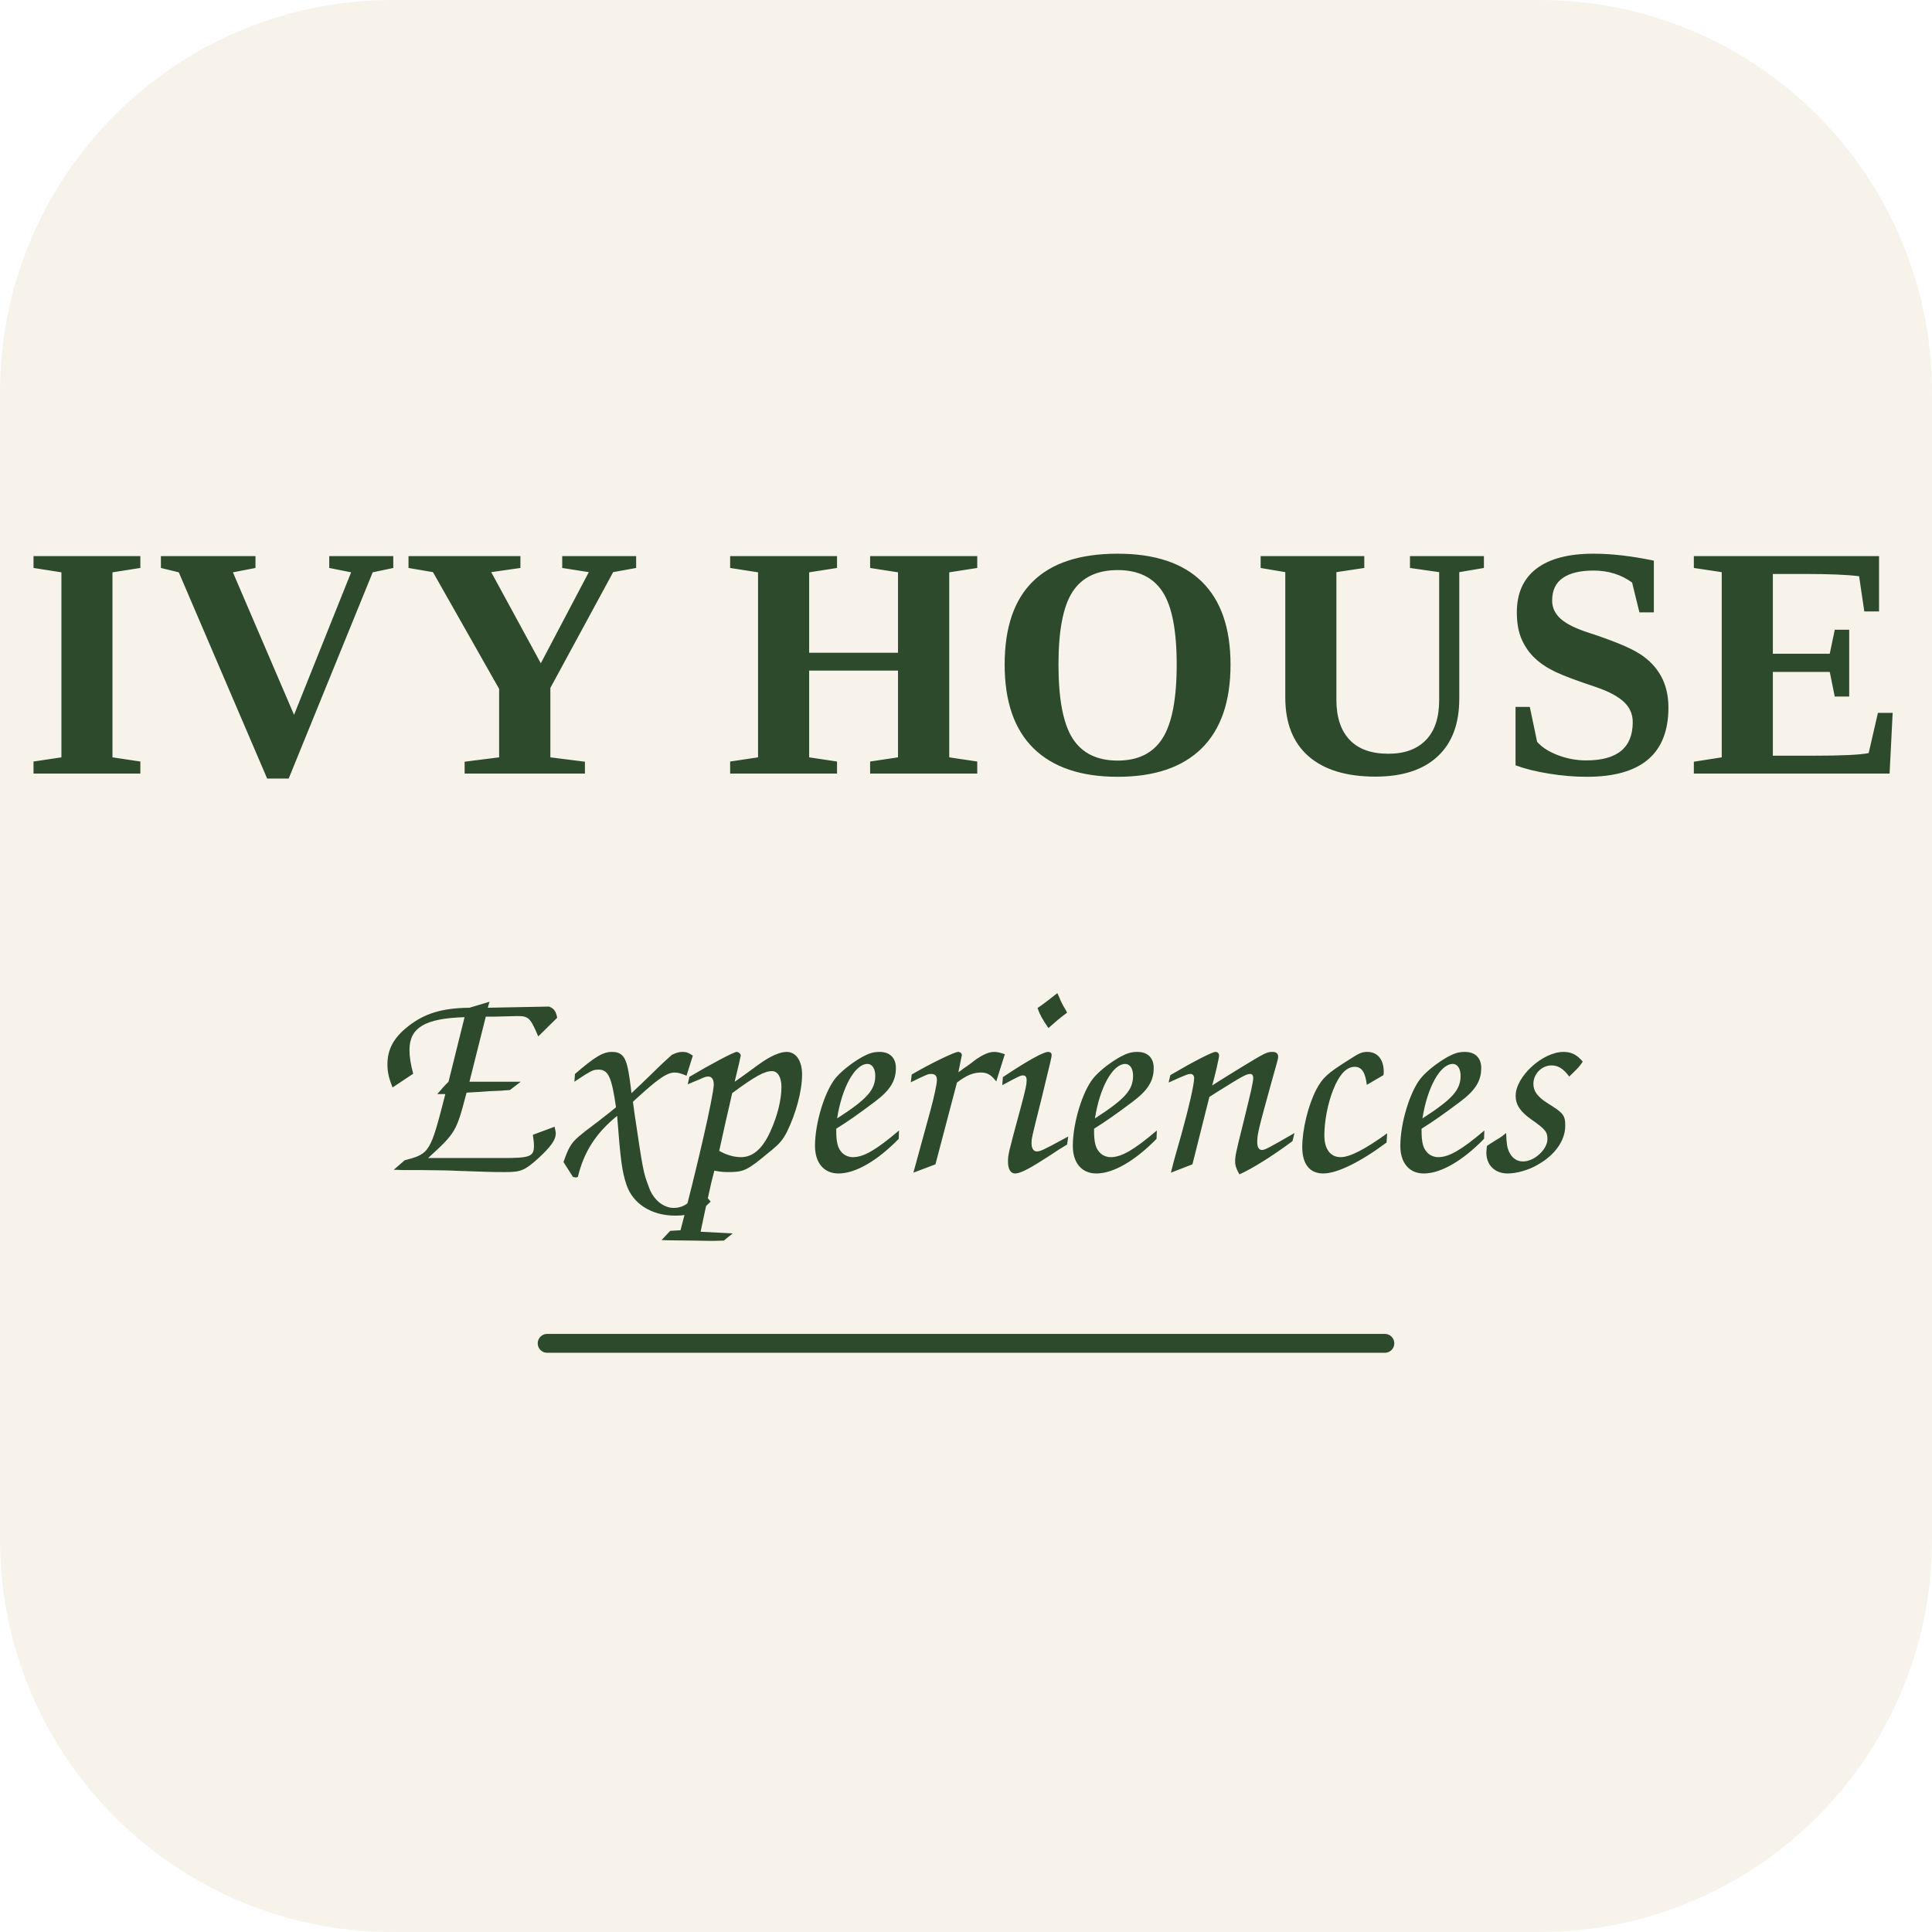
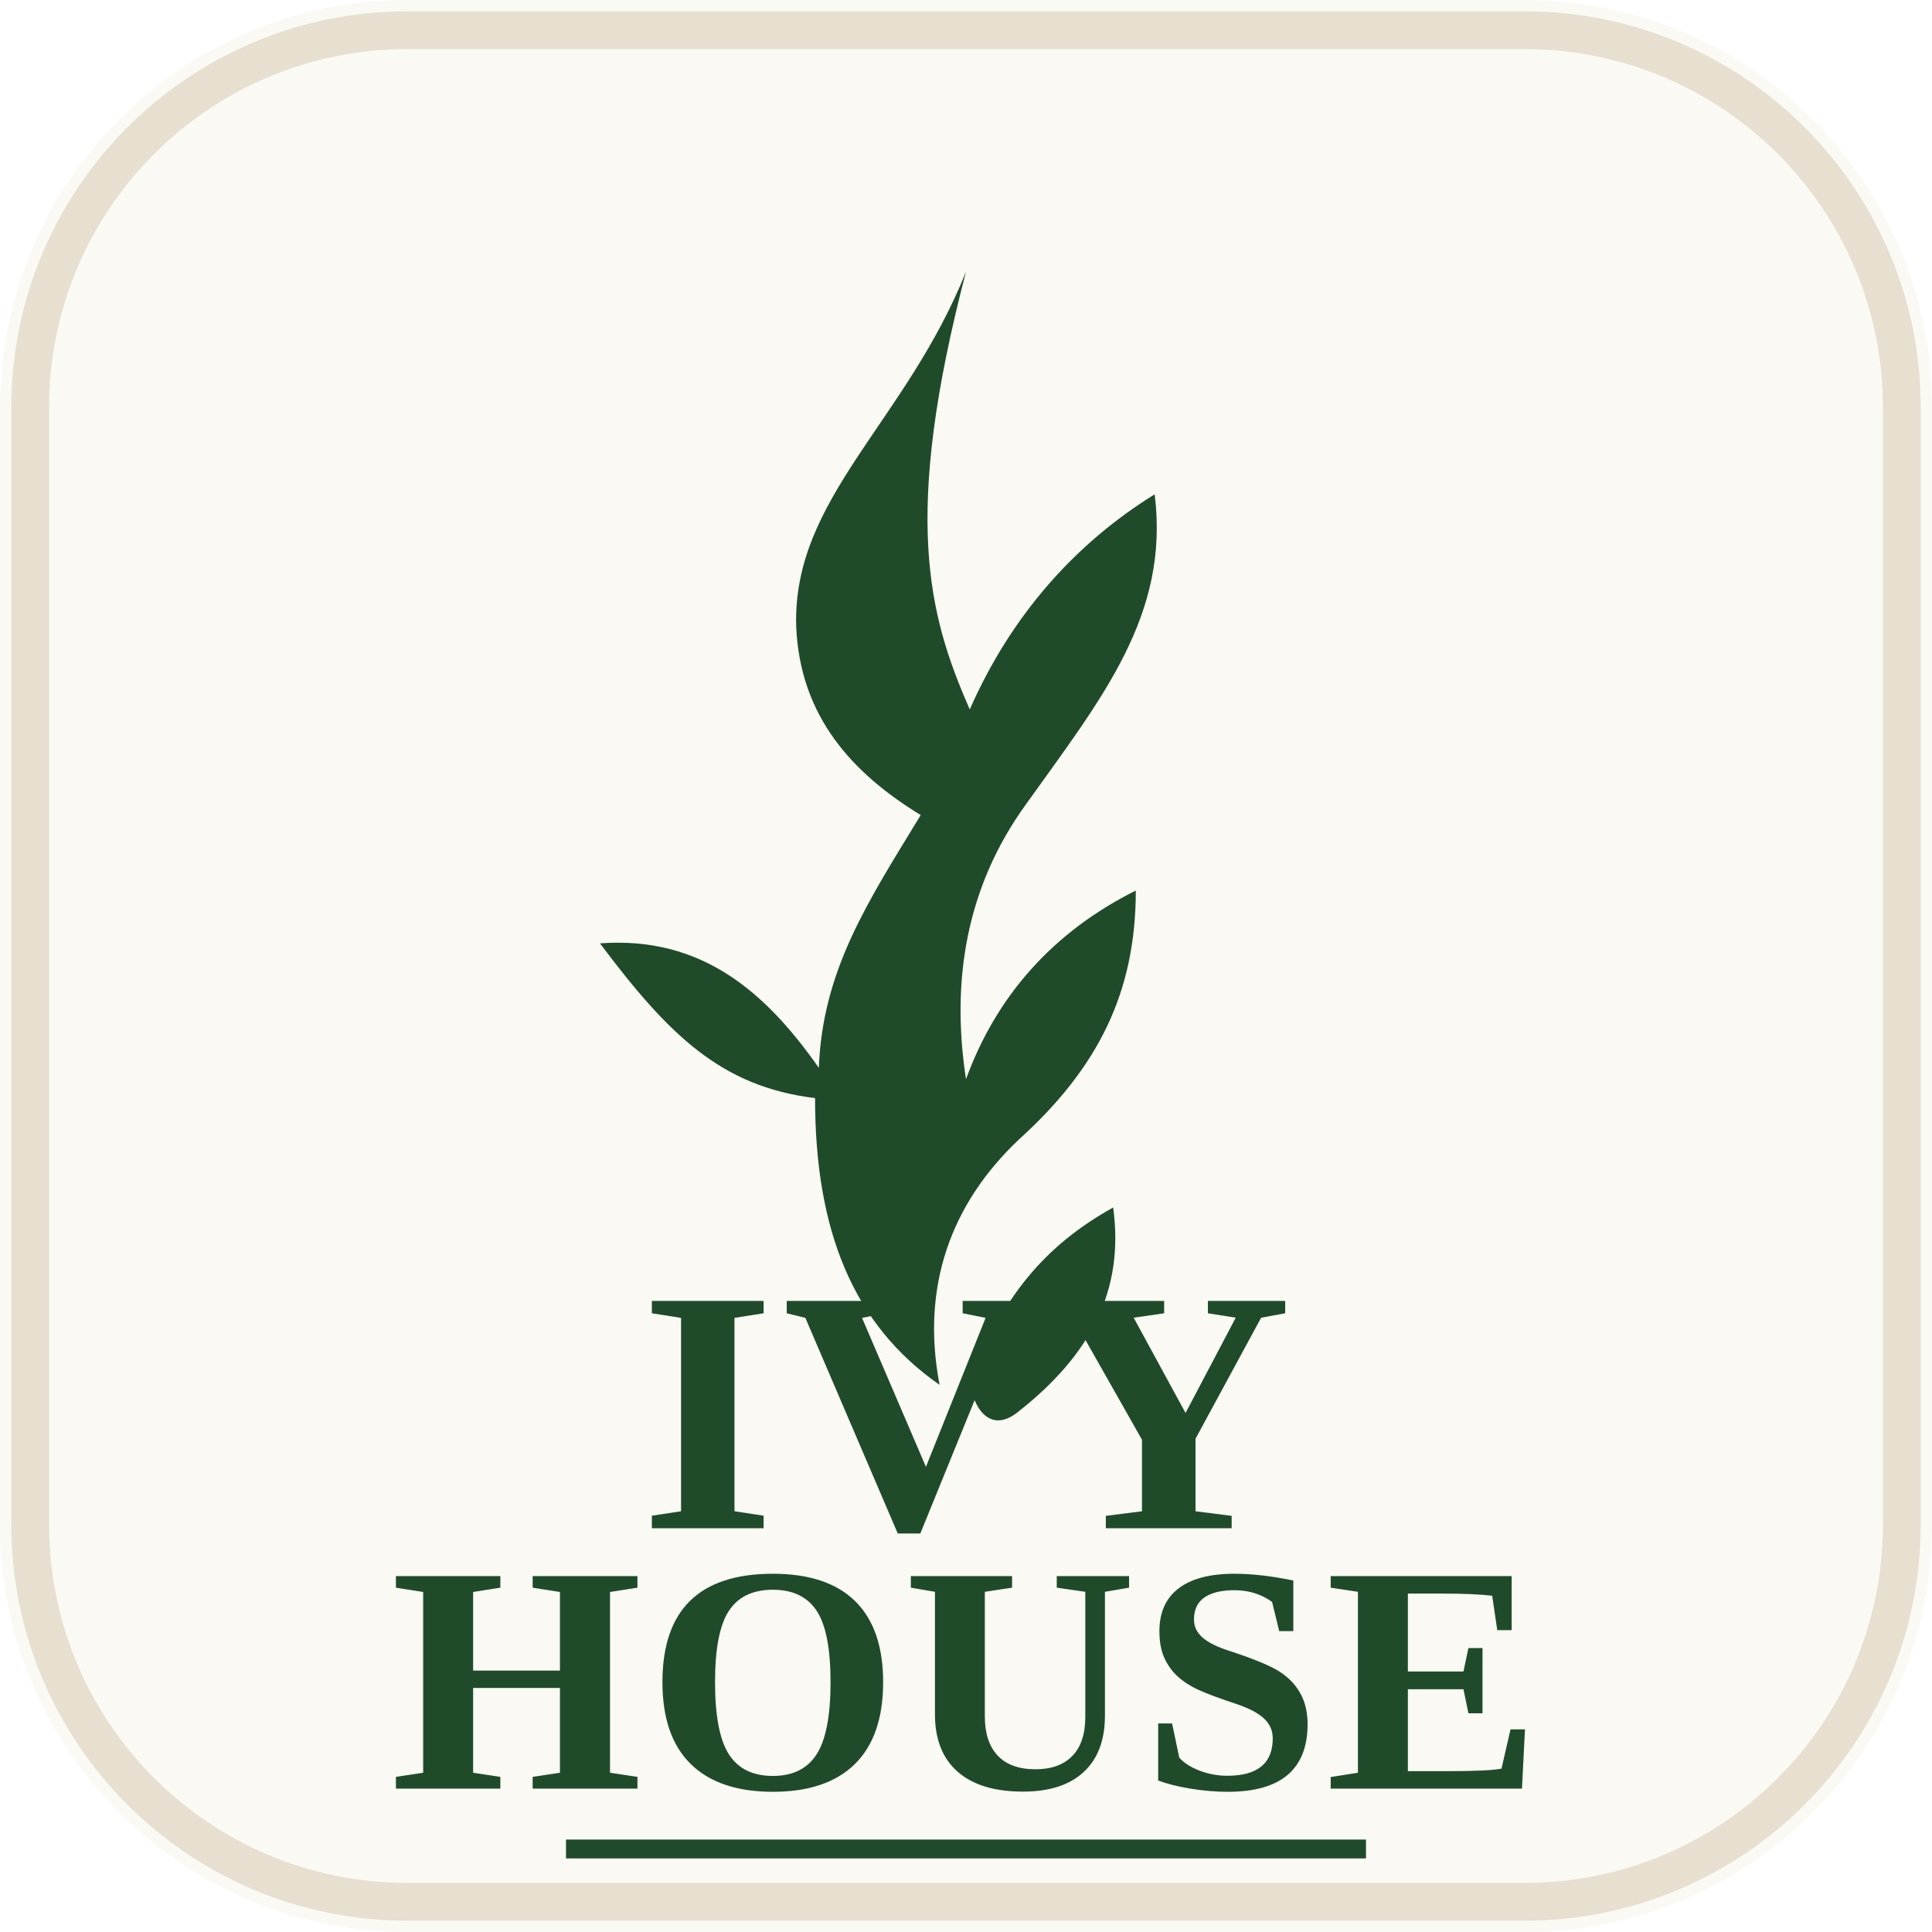
<svg xmlns="http://www.w3.org/2000/svg" viewBox="0 0 512 512">
-   <rect width="512" height="512" rx="104" fill="#f7f3eb" />
-   <g fill="#2d4a2d" text-anchor="middle">
-     <text x="256" y="205" font-family="Georgia, 'Times New Roman', serif" font-size="88" font-weight="600" letter-spacing="1.5">IVY HOUSE</text>
-     <text x="256" y="310" font-family="cursive, 'Brush Script MT', 'Segoe Script'" font-size="76" font-style="italic">Experiences</text>
-     <path d="M145 356 H367" stroke="#2d4a2d" stroke-width="5" stroke-linecap="round" />
+   <rect width="512" height="512" rx="108" fill="#faf9f4" />
+   <rect x="8" y="8" width="496" height="496" rx="100" fill="none" stroke="#e7dfcf" stroke-width="10" />
+   <g fill="#1f4b2a">
+     <path d="M256 72       C240 112 210 132 211 166       C212 190 226 205 244 216       C230 239 218 257 217 283       C203 263 186 248 159 250       C177 274 191 288 216 291       C216 326 226 351 249 367       C244 341 252 319 270 302       C291 283 301 263 301 236       C279 247 264 264 256 286       C252 260 256 235 272 213       C292 185 310 163 306 131       C285 144 268 163 257 188       C246 163 239 137 256 72 Z" />
+     <path d="M257 367       C265 344 277 330 295 320       C298 342 289 359 270 374       C264 379 259 376 257 367 Z" />
  </g>
+   <g fill="#1f4b2a" text-anchor="middle" font-family="Georgia, 'Times New Roman', serif" font-weight="700">
+     <text x="256" y="405" font-size="92" letter-spacing="2">IVY</text>
+     <text x="256" y="474" font-size="86" letter-spacing="1">HOUSE</text>
+   </g>
+   <path d="M150 490 H362" stroke="#1f4b2a" stroke-width="5" />
</svg>
